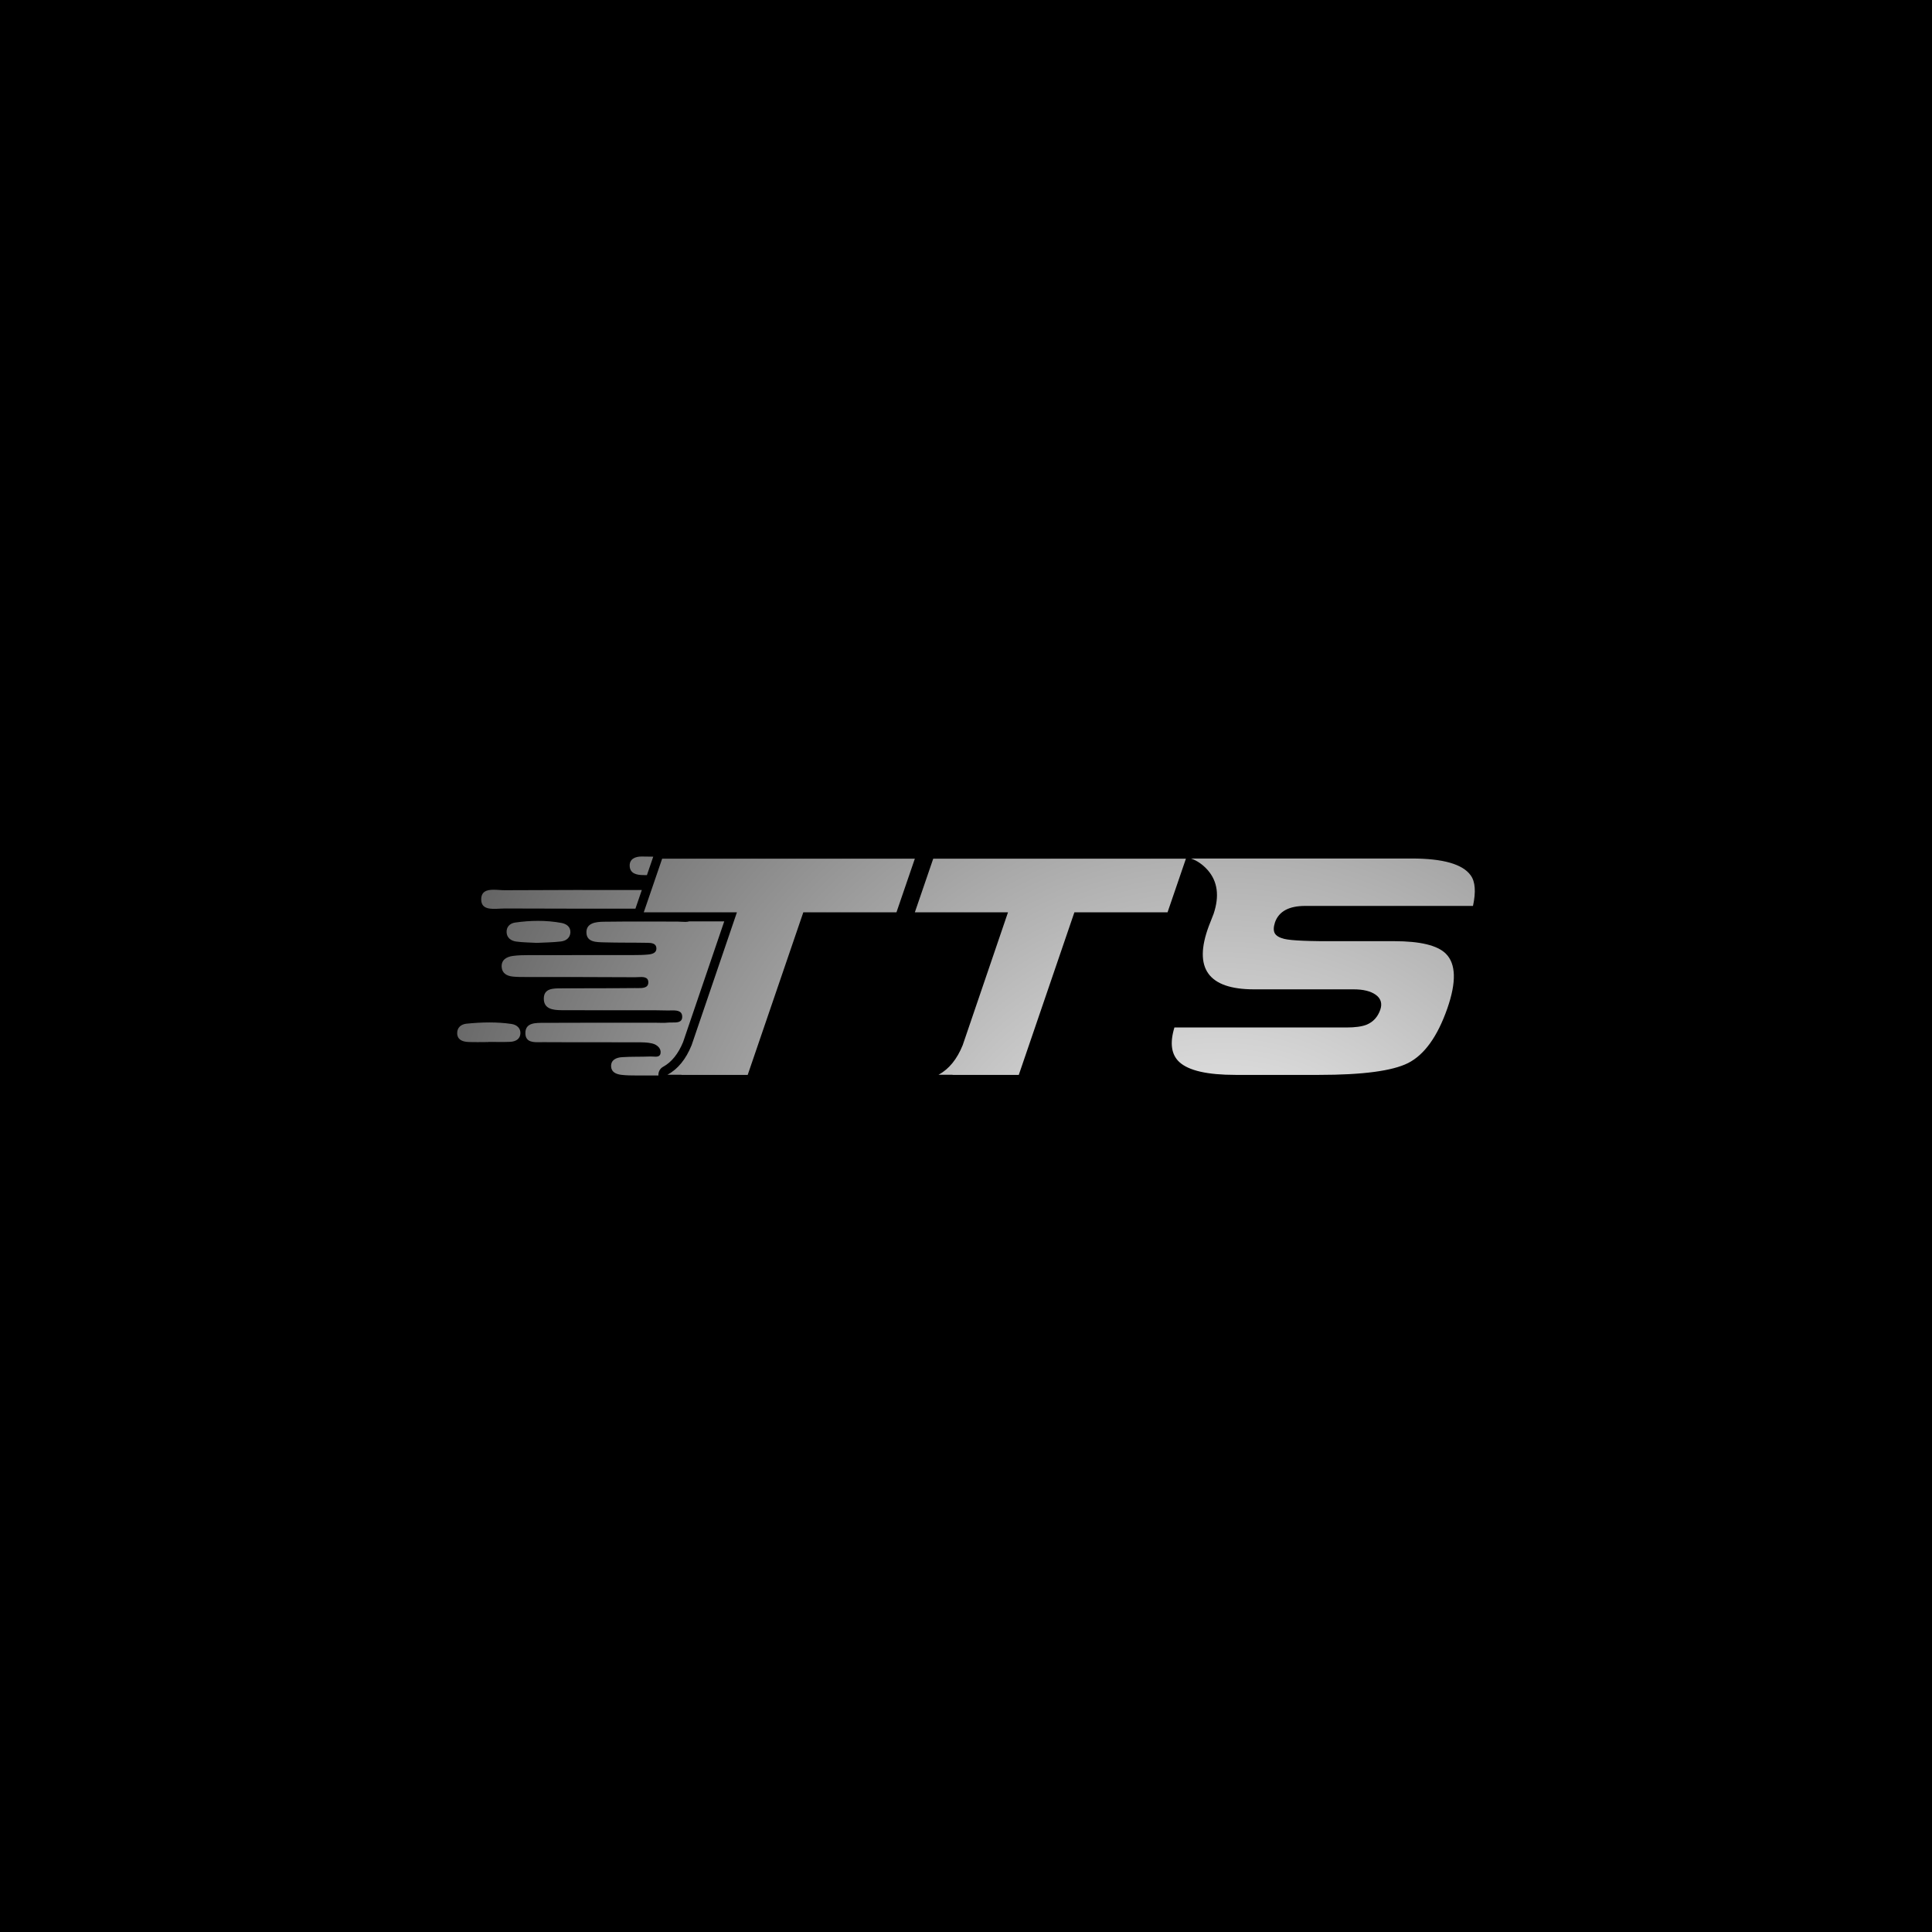
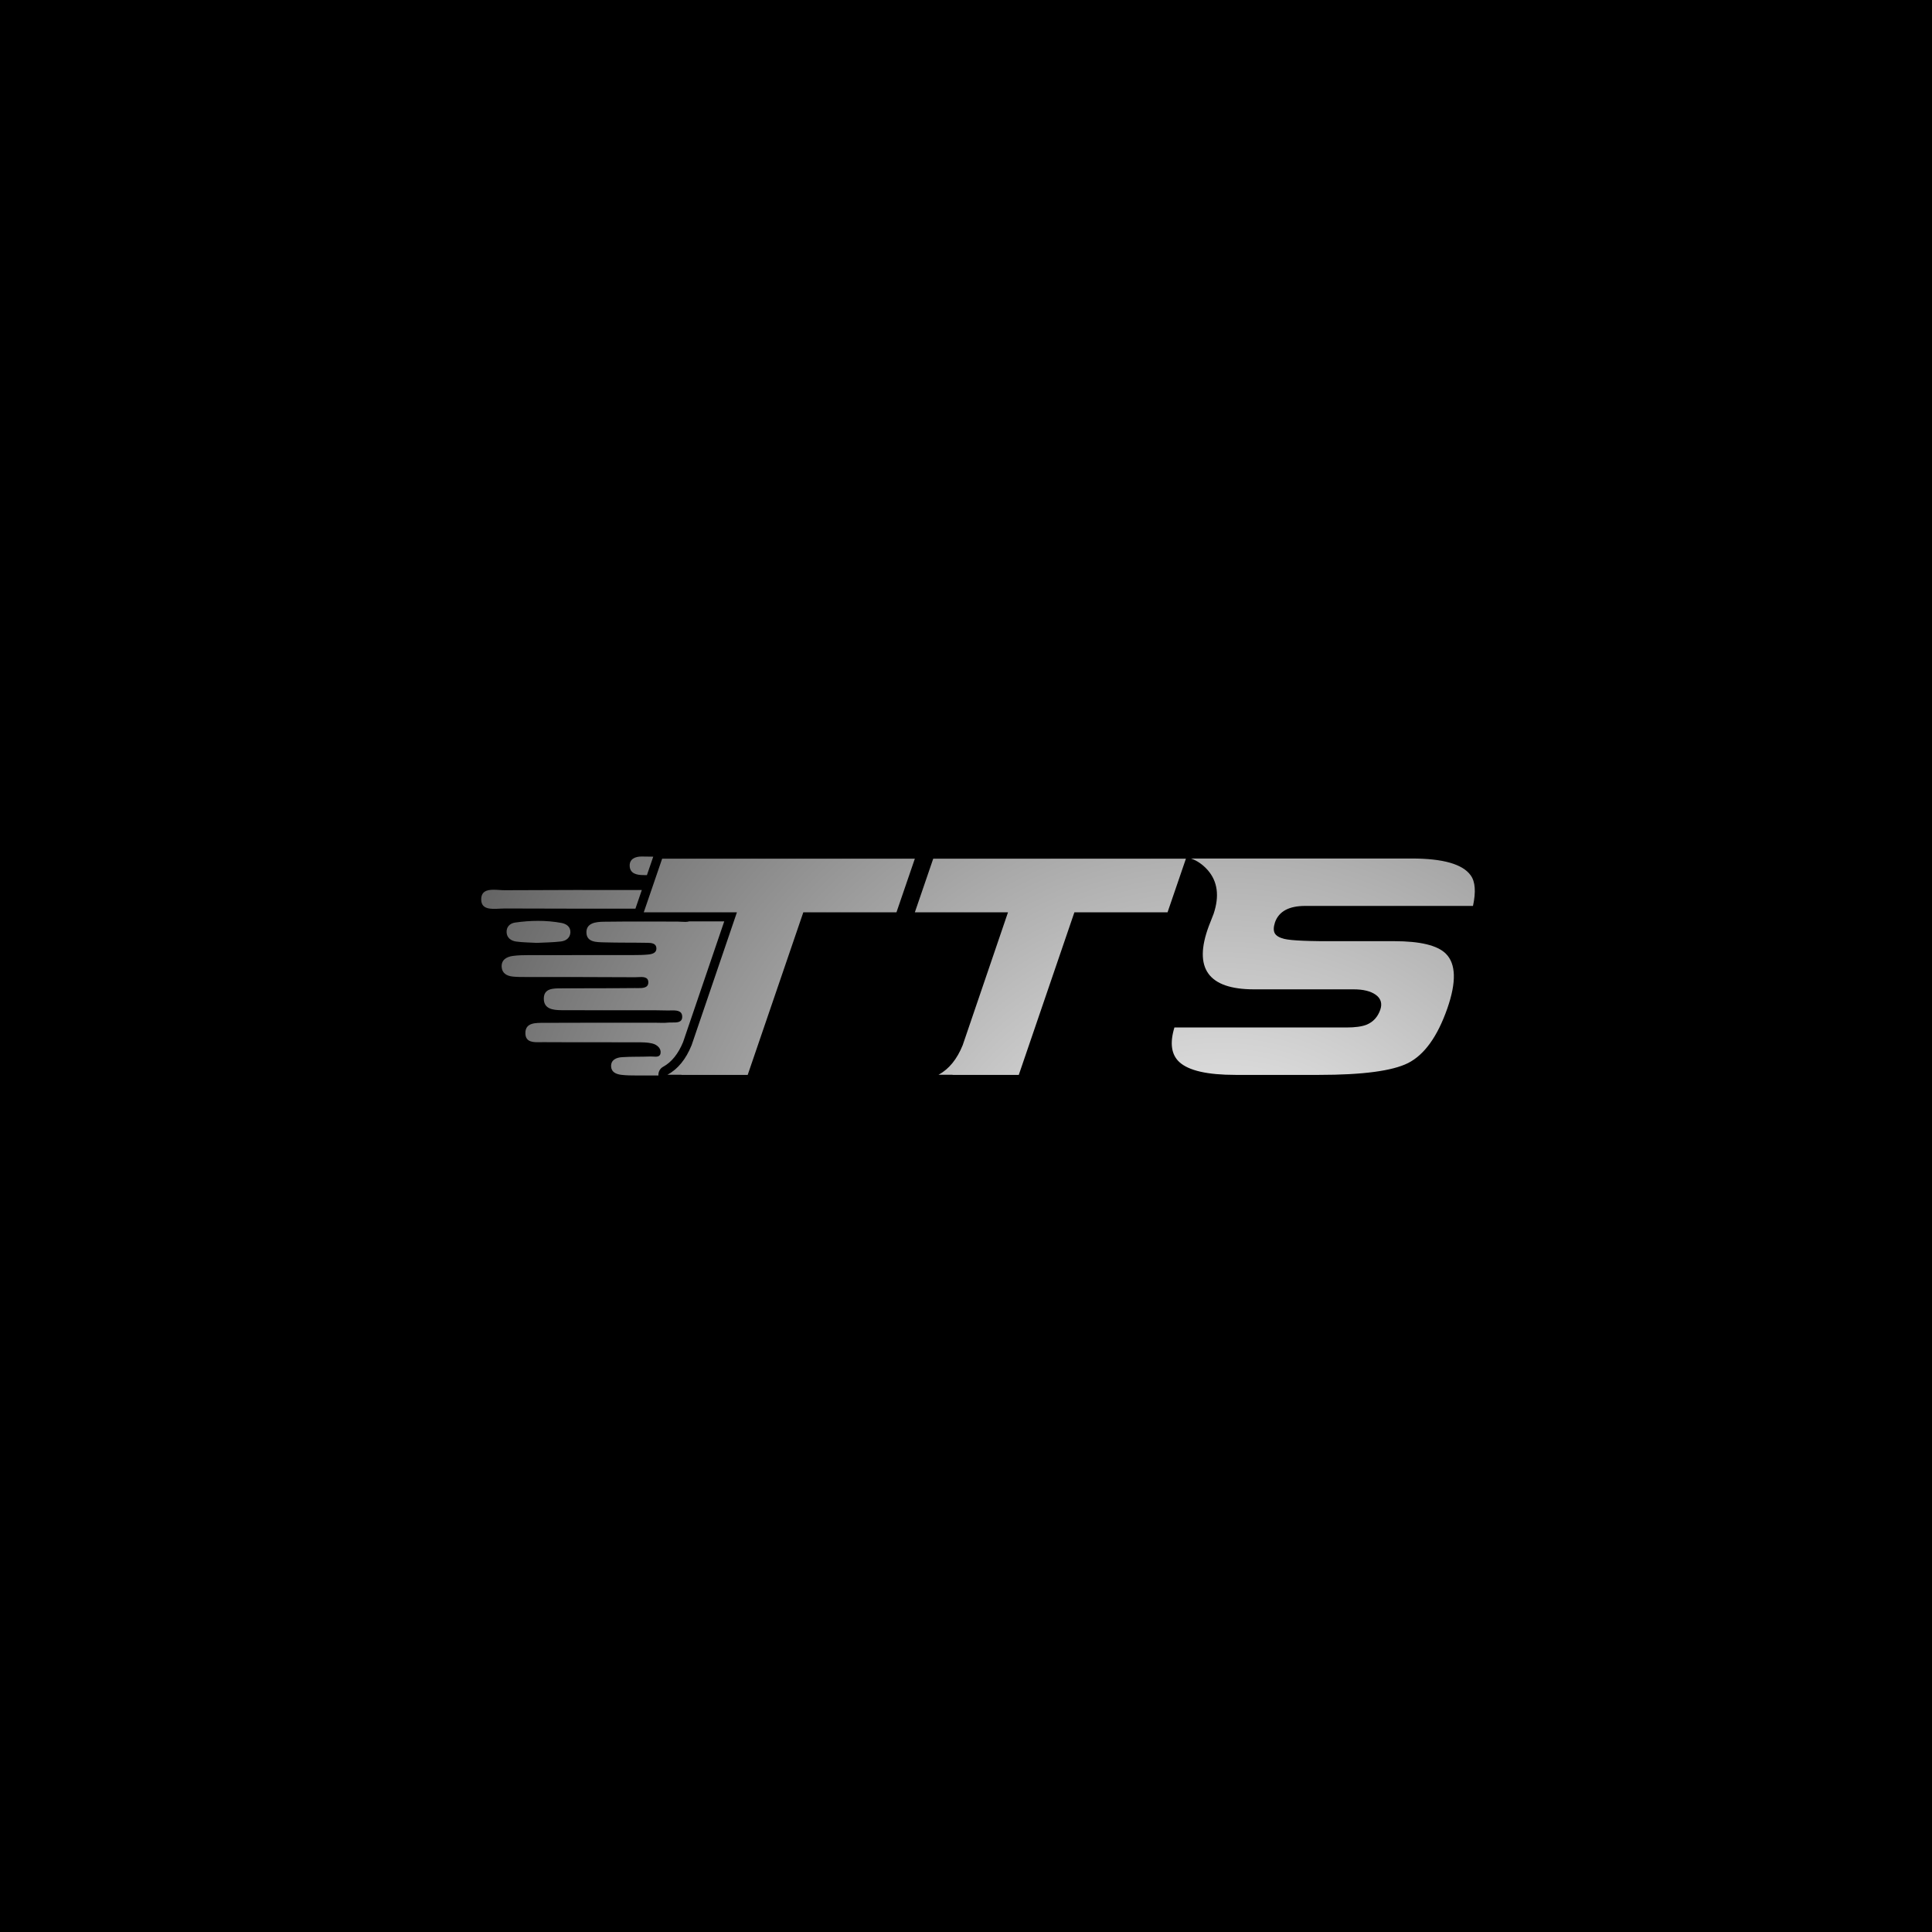
<svg xmlns="http://www.w3.org/2000/svg" viewBox="0 0 2000 2000" height="2000" width="2000" xml:space="preserve" id="svg2" version="1.1">
  <defs id="defs6">
    <clipPath id="clipPath20" clipPathUnits="userSpaceOnUse">
      <path id="path18" d="m 373.623,801.273 c 0.247,-7.447 7.669,-7.105 14.105,-6.763 v 0 c 1.413,0.075 2.777,0.15 4.01,0.143 v 0 c 33.867,-0.167 67.735,-0.113 101.611,-0.134 v 0 l 4.962,14.499 c -35.472,0.014 -70.935,0.048 -106.406,-0.181 v 0 c -1.301,-0.009 -2.759,0.088 -4.268,0.186 v 0 c -1.446,0.093 -2.941,0.186 -4.39,0.186 v 0 c -5.207,0 -9.838,-1.203 -9.624,-7.936" />
    </clipPath>
    <radialGradient id="radialGradient28" spreadMethod="pad" gradientTransform="matrix(922.4541,-535.4736,-535.4736,-922.4541,949.5801,506.9219)" gradientUnits="userSpaceOnUse" r="1" cy="0" cx="0" fy="0" fx="0">
      <stop id="stop24" offset="0" style="stop-opacity:1;stop-color:#ffffff" />
      <stop id="stop26" offset="1" style="stop-opacity:1;stop-color:#000000" />
    </radialGradient>
    <clipPath id="clipPath38" clipPathUnits="userSpaceOnUse">
      <path id="path36" d="m 535.136,784.647 c -1.803,-0.563 -4.16,-0.421 -6.399,-0.281 v 0 c -1.018,0.065 -2.01,0.129 -2.916,0.127 v 0 c -6.781,-0.022 -13.562,-0.003 -20.342,0.017 v 0 c -12.292,0.034 -24.582,0.069 -36.865,-0.138 v 0 c -5.995,-0.1 -13.507,-0.945 -13.312,-8.416 v 0 c 0.194,-7.632 7.833,-7.418 13.802,-7.599 v 0 c 11.26,-0.328 22.541,-0.148 33.801,-0.362 v 0 c 3.011,-0.054 6.552,-0.436 6.733,-4.145 v 0 c 0.181,-3.595 -3.085,-4.594 -6.17,-4.915 v 0 c -3.856,-0.402 -7.779,-0.443 -11.669,-0.443 v 0 c -27.315,-0.04 -54.631,0 -81.934,-0.054 v 0 c -3.897,-0.006 -7.826,-0.087 -11.663,-0.616 v 0 c -5.217,-0.719 -9.047,-3.2 -8.705,-8.639 v 0 c 0.302,-4.775 3.911,-6.914 8.658,-7.397 v 0 c 3.434,-0.349 6.915,-0.335 10.383,-0.335 v 0 c 28.181,-0.046 56.354,0.034 84.535,-0.175 v 0 c 0.692,-0.005 1.471,0.04 2.282,0.086 v 0 c 3.709,0.209 8.093,0.419 8.006,-4.203 v 0 c -0.087,-4.455 -4.86,-4.382 -8.765,-4.31 v 0 c -0.617,0.012 -1.212,0.024 -1.764,0.017 v 0 c -19.074,-0.22 -38.147,-0.093 -57.22,-0.207 v 0 c -6.157,-0.047 -13.279,0.04 -13.4,-7.827 v 0 c -0.107,-8.182 6.981,-9.101 13.829,-9.141 v 0 c 12.259,-0.075 24.518,-0.069 36.777,-0.062 v 0 c 5.513,0.002 11.026,0.005 16.54,10e-4 v 0 c 2.641,-0.004 5.282,0.006 7.923,0.016 v 0 c 6.9,0.024 13.8,0.049 20.687,-0.162 v 0 c 0.786,-0.026 1.651,-0.005 2.542,0.018 v 0 c 4.145,0.102 8.886,0.206 9.14,-4.539 v 0 c 0.26,-4.898 -3.952,-4.866 -7.881,-4.834 v 0 c -1.13,0.009 -2.235,0.018 -3.204,-0.089 v 0 c -2.998,-0.329 -6.063,-0.094 -9.094,-0.094 v 0 c -8.387,-0.004 -16.774,-10e-4 -25.16,0 v 0 c -20.659,0.006 -41.318,0.012 -61.972,-0.074 v 0 c -6.478,-0.033 -14.573,0.308 -14.438,-8.161 v 0 c 0.128,-7.088 6.283,-6.978 11.706,-6.868 v 0 c 0.77,0.016 1.526,0.031 2.249,0.027 v 0 c 14.081,-0.086 28.162,-0.083 42.243,-0.08 v 0 c 10.197,0.001 20.393,0.003 30.59,-0.027 v 0 c 3.871,-0.014 7.901,0.02 11.583,-0.878 v 0 c 3.936,-0.967 7.276,-3.904 6.552,-7.794 v 0 c -0.513,-2.754 -3.2,-2.587 -5.682,-2.419 v 0 c -0.741,0.049 -1.464,0.099 -2.104,0.072 v 0 c -7.351,-0.309 -14.748,-0.027 -22.085,-0.523 v 0 c -4.52,-0.302 -8.726,-2.093 -8.491,-7.25 v 0 c 0.202,-4.407 3.938,-5.99 8.008,-6.479 v 0 c 3.849,-0.463 7.773,-0.489 11.662,-0.489 v 0 c 5.695,-0.007 11.382,-0.007 17.075,-0.007 v 0 c -0.228,2.743 1.175,5.412 3.655,6.767 v 0 c 6.546,3.561 11.763,10.046 15.52,19.274 v 0 l 31.915,93.61 z" />
    </clipPath>
    <radialGradient id="radialGradient46" spreadMethod="pad" gradientTransform="matrix(922.4541,-535.4736,-535.4736,-922.4541,949.5801,506.9219)" gradientUnits="userSpaceOnUse" r="1" cy="0" cx="0" fy="0" fx="0">
      <stop id="stop42" offset="0" style="stop-opacity:1;stop-color:#ffffff" />
      <stop id="stop44" offset="1" style="stop-opacity:1;stop-color:#000000" />
    </radialGradient>
    <clipPath id="clipPath56" clipPathUnits="userSpaceOnUse">
      <path id="path54" d="m 488.895,827.495 c 0.322,-5.653 5.252,-6.841 10.314,-6.907 v 0 c 1.02,-0.014 2.04,-0.027 3.058,-0.035 v 0 l 4.91,14.333 c -2.904,0.02 -5.808,0.053 -8.712,0.114 v 0 c -0.128,0.003 -0.257,0.004 -0.385,0.004 v 0 c -4.926,0 -9.499,-1.913 -9.185,-7.509" />
    </clipPath>
    <radialGradient id="radialGradient64" spreadMethod="pad" gradientTransform="matrix(922.4541,-535.4736,-535.4736,-922.4541,949.5801,506.9219)" gradientUnits="userSpaceOnUse" r="1" cy="0" cx="0" fy="0" fx="0">
      <stop id="stop60" offset="0" style="stop-opacity:1;stop-color:#ffffff" />
      <stop id="stop62" offset="1" style="stop-opacity:1;stop-color:#000000" />
    </radialGradient>
    <clipPath id="clipPath74" clipPathUnits="userSpaceOnUse">
      <path id="path72" d="m 399.939,783.73 c -4.148,-0.589 -6.846,-3.449 -6.615,-7.624 v 0 c 0.232,-4.168 3.301,-6.538 7.399,-7.114 v 0 c 5.074,-0.711 10.268,-0.703 15.968,-1.039 v 0 c 5.905,0.308 12.375,0.34 18.749,1.087 v 0 c 4.082,0.479 7.245,2.887 7.413,7.074 v 0 c 0.172,4.269 -2.97,6.594 -7.023,7.337 v 0 c -6.008,1.1 -12.049,1.592 -18.092,1.592 v 0 c -5.939,0 -11.88,-0.475 -17.799,-1.313" />
    </clipPath>
    <radialGradient id="radialGradient82" spreadMethod="pad" gradientTransform="matrix(922.4541,-535.4736,-535.4736,-922.4541,949.5801,506.9219)" gradientUnits="userSpaceOnUse" r="1" cy="0" cx="0" fy="0" fx="0">
      <stop id="stop78" offset="0" style="stop-opacity:1;stop-color:#ffffff" />
      <stop id="stop80" offset="1" style="stop-opacity:1;stop-color:#000000" />
    </radialGradient>
    <clipPath id="clipPath92" clipPathUnits="userSpaceOnUse">
      <path id="path90" d="m 362.157,705.21 c -4.169,-0.422 -7.211,-3.006 -7.2,-7.254 v 0 c 0.016,-5.144 3.969,-6.745 8.678,-6.95 v 0 c 5.182,-0.225 10.386,-0.05 15.58,-0.05 v 0 c 0,0.036 0.001,0.071 0.001,0.107 v 0 c 5.624,0 11.258,-0.183 16.869,0.06 v 0 c 4.287,0.186 7.711,2.18 7.963,6.419 v 0 c 0.247,4.164 -2.827,6.867 -6.972,7.468 v 0 c -5.683,0.827 -11.394,1.173 -17.107,1.173 v 0 c -5.942,0 -11.887,-0.374 -17.812,-0.973" />
    </clipPath>
    <radialGradient id="radialGradient100" spreadMethod="pad" gradientTransform="matrix(922.4541,-535.4736,-535.4736,-922.4541,949.5801,506.9219)" gradientUnits="userSpaceOnUse" r="1" cy="0" cx="0" fy="0" fx="0">
      <stop id="stop96" offset="0" style="stop-opacity:1;stop-color:#ffffff" />
      <stop id="stop98" offset="1" style="stop-opacity:1;stop-color:#000000" />
    </radialGradient>
    <clipPath id="clipPath110" clipPathUnits="userSpaceOnUse">
      <path id="path108" d="m 609.659,833.337 h -95.561 l -4.399,-12.837 -3.938,-11.488 -4.976,-14.506 -0.966,-2.817 h 37.872 34.452 L 536.98,688.583 c -4.406,-10.932 -10.656,-18.604 -18.757,-23.01 v 0 h 10.857 v -0.114 h 4.769 46.664 l 43.183,126.23 h 72.316 l 14.279,41.648 z" />
    </clipPath>
    <radialGradient id="radialGradient118" spreadMethod="pad" gradientTransform="matrix(922.4541,-535.4736,-535.4736,-922.4541,949.5801,506.9219)" gradientUnits="userSpaceOnUse" r="1" cy="0" cx="0" fy="0" fx="0">
      <stop id="stop114" offset="0" style="stop-opacity:1;stop-color:#ffffff" />
      <stop id="stop116" offset="1" style="stop-opacity:1;stop-color:#000000" />
    </radialGradient>
    <clipPath id="clipPath128" clipPathUnits="userSpaceOnUse">
      <path id="path126" d="m 724.562,833.337 -14.271,-41.648 h 72.317 L 747.451,688.583 c -4.407,-10.932 -10.656,-18.604 -18.758,-23.01 v 0 h 10.85 v -0.114 h 51.44 l 43.177,126.23 h 72.324 l 14.271,41.648 z" />
    </clipPath>
    <radialGradient id="radialGradient136" spreadMethod="pad" gradientTransform="matrix(922.4541,-535.4736,-535.4736,-922.4541,949.5801,506.9219)" gradientUnits="userSpaceOnUse" r="1" cy="0" cx="0" fy="0" fx="0">
      <stop id="stop132" offset="0" style="stop-opacity:1;stop-color:#ffffff" />
      <stop id="stop134" offset="1" style="stop-opacity:1;stop-color:#000000" />
    </radialGradient>
    <clipPath id="clipPath146" clipPathUnits="userSpaceOnUse">
      <path id="path144" d="m 924.664,833.457 c 4.796,-1.656 9.121,-4.641 12.978,-8.966 v 0 c 7.705,-8.813 9.242,-20.14 4.6,-33.982 v 0 c -0.234,-0.47 -1.495,-3.696 -3.776,-9.671 v 0 c -12.111,-32.641 -0.396,-48.957 35.156,-48.957 v 0 h 77.279 c 7.471,0 13.171,-1.382 17.102,-4.132 v 0 c 4.091,-2.911 5.312,-6.808 3.662,-11.676 v 0 c -1.973,-5.667 -5.547,-9.557 -10.737,-11.683 v 0 c -3.622,-1.415 -8.813,-2.125 -15.574,-2.125 v 0 H 911.808 c -3.702,-12.194 -2.401,-21.159 3.89,-26.9 v 0 c 7.237,-6.607 21.749,-9.906 43.532,-9.906 v 0 h 64.885 c 33.902,0 56.945,3.065 69.137,9.201 v 0 c 12.663,6.446 22.809,20.569 30.436,42.353 v 0 c 7.155,20.528 6.766,34.725 -1.181,42.592 v 0 c -6.526,6.444 -19.899,9.671 -40.112,9.671 v 0 h -42.586 c -22.97,-0.161 -37.202,0.429 -42.707,1.77 v 0 c -3.857,0.946 -6.332,2.435 -7.431,4.48 v 0 c -1.026,1.965 -0.945,4.762 0.235,8.377 v 0 c 2.984,8.497 10.809,12.743 23.472,12.743 v 0 h 130.247 c 2.361,10.93 1.772,18.838 -1.77,23.713 v 0 c -6.21,8.733 -21.468,13.098 -45.772,13.098 v 0 z" />
    </clipPath>
    <radialGradient id="radialGradient154" spreadMethod="pad" gradientTransform="matrix(922.4541,-535.4736,-535.4736,-922.4541,949.5801,506.9219)" gradientUnits="userSpaceOnUse" r="1" cy="0" cx="0" fy="0" fx="0">
      <stop id="stop150" offset="0" style="stop-opacity:1;stop-color:#ffffff" />
      <stop id="stop152" offset="1" style="stop-opacity:1;stop-color:#000000" />
    </radialGradient>
  </defs>
  <g transform="matrix(1.333333,0,0,-1.333333,0,2000)" id="g10">
    <path id="path12" style="fill:#000000;fill-opacity:1;fill-rule:nonzero;stroke:none" d="M 0,0 H 1500 V 1500 H 0 Z" />
    <g id="g14">
      <g clip-path="url(#clipPath20)" id="g16">
        <g id="g22">
          <path id="path30" style="fill:url(#radialGradient28);stroke:none" d="m 373.623,801.273 c 0.247,-7.447 7.669,-7.105 14.105,-6.763 v 0 c 1.413,0.075 2.777,0.15 4.01,0.143 v 0 c 33.867,-0.167 67.735,-0.113 101.611,-0.134 v 0 l 4.962,14.499 c -35.472,0.014 -70.935,0.048 -106.406,-0.181 v 0 c -1.301,-0.009 -2.759,0.088 -4.268,0.186 v 0 c -1.446,0.093 -2.941,0.186 -4.39,0.186 v 0 c -5.207,0 -9.838,-1.203 -9.624,-7.936" />
        </g>
      </g>
    </g>
    <g id="g32">
      <g clip-path="url(#clipPath38)" id="g34">
        <g id="g40">
          <path id="path48" style="fill:url(#radialGradient46);stroke:none" d="m 535.136,784.647 c -1.803,-0.563 -4.16,-0.421 -6.399,-0.281 v 0 c -1.018,0.065 -2.01,0.129 -2.916,0.127 v 0 c -6.781,-0.022 -13.562,-0.003 -20.342,0.017 v 0 c -12.292,0.034 -24.582,0.069 -36.865,-0.138 v 0 c -5.995,-0.1 -13.507,-0.945 -13.312,-8.416 v 0 c 0.194,-7.632 7.833,-7.418 13.802,-7.599 v 0 c 11.26,-0.328 22.541,-0.148 33.801,-0.362 v 0 c 3.011,-0.054 6.552,-0.436 6.733,-4.145 v 0 c 0.181,-3.595 -3.085,-4.594 -6.17,-4.915 v 0 c -3.856,-0.402 -7.779,-0.443 -11.669,-0.443 v 0 c -27.315,-0.04 -54.631,0 -81.934,-0.054 v 0 c -3.897,-0.006 -7.826,-0.087 -11.663,-0.616 v 0 c -5.217,-0.719 -9.047,-3.2 -8.705,-8.639 v 0 c 0.302,-4.775 3.911,-6.914 8.658,-7.397 v 0 c 3.434,-0.349 6.915,-0.335 10.383,-0.335 v 0 c 28.181,-0.046 56.354,0.034 84.535,-0.175 v 0 c 0.692,-0.005 1.471,0.04 2.282,0.086 v 0 c 3.709,0.209 8.093,0.419 8.006,-4.203 v 0 c -0.087,-4.455 -4.86,-4.382 -8.765,-4.31 v 0 c -0.617,0.012 -1.212,0.024 -1.764,0.017 v 0 c -19.074,-0.22 -38.147,-0.093 -57.22,-0.207 v 0 c -6.157,-0.047 -13.279,0.04 -13.4,-7.827 v 0 c -0.107,-8.182 6.981,-9.101 13.829,-9.141 v 0 c 12.259,-0.075 24.518,-0.069 36.777,-0.062 v 0 c 5.513,0.002 11.026,0.005 16.54,10e-4 v 0 c 2.641,-0.004 5.282,0.006 7.923,0.016 v 0 c 6.9,0.024 13.8,0.049 20.687,-0.162 v 0 c 0.786,-0.026 1.651,-0.005 2.542,0.018 v 0 c 4.145,0.102 8.886,0.206 9.14,-4.539 v 0 c 0.26,-4.898 -3.952,-4.866 -7.881,-4.834 v 0 c -1.13,0.009 -2.235,0.018 -3.204,-0.089 v 0 c -2.998,-0.329 -6.063,-0.094 -9.094,-0.094 v 0 c -8.387,-0.004 -16.774,-10e-4 -25.16,0 v 0 c -20.659,0.006 -41.318,0.012 -61.972,-0.074 v 0 c -6.478,-0.033 -14.573,0.308 -14.438,-8.161 v 0 c 0.128,-7.088 6.283,-6.978 11.706,-6.868 v 0 c 0.77,0.016 1.526,0.031 2.249,0.027 v 0 c 14.081,-0.086 28.162,-0.083 42.243,-0.08 v 0 c 10.197,0.001 20.393,0.003 30.59,-0.027 v 0 c 3.871,-0.014 7.901,0.02 11.583,-0.878 v 0 c 3.936,-0.967 7.276,-3.904 6.552,-7.794 v 0 c -0.513,-2.754 -3.2,-2.587 -5.682,-2.419 v 0 c -0.741,0.049 -1.464,0.099 -2.104,0.072 v 0 c -7.351,-0.309 -14.748,-0.027 -22.085,-0.523 v 0 c -4.52,-0.302 -8.726,-2.093 -8.491,-7.25 v 0 c 0.202,-4.407 3.938,-5.99 8.008,-6.479 v 0 c 3.849,-0.463 7.773,-0.489 11.662,-0.489 v 0 c 5.695,-0.007 11.382,-0.007 17.075,-0.007 v 0 c -0.228,2.743 1.175,5.412 3.655,6.767 v 0 c 6.546,3.561 11.763,10.046 15.52,19.274 v 0 l 31.915,93.61 z" />
        </g>
      </g>
    </g>
    <g id="g50">
      <g clip-path="url(#clipPath56)" id="g52">
        <g id="g58">
          <path id="path66" style="fill:url(#radialGradient64);stroke:none" d="m 488.895,827.495 c 0.322,-5.653 5.252,-6.841 10.314,-6.907 v 0 c 1.02,-0.014 2.04,-0.027 3.058,-0.035 v 0 l 4.91,14.333 c -2.904,0.02 -5.808,0.053 -8.712,0.114 v 0 c -0.128,0.003 -0.257,0.004 -0.385,0.004 v 0 c -4.926,0 -9.499,-1.913 -9.185,-7.509" />
        </g>
      </g>
    </g>
    <g id="g68">
      <g clip-path="url(#clipPath74)" id="g70">
        <g id="g76">
          <path id="path84" style="fill:url(#radialGradient82);stroke:none" d="m 399.939,783.73 c -4.148,-0.589 -6.846,-3.449 -6.615,-7.624 v 0 c 0.232,-4.168 3.301,-6.538 7.399,-7.114 v 0 c 5.074,-0.711 10.268,-0.703 15.968,-1.039 v 0 c 5.905,0.308 12.375,0.34 18.749,1.087 v 0 c 4.082,0.479 7.245,2.887 7.413,7.074 v 0 c 0.172,4.269 -2.97,6.594 -7.023,7.337 v 0 c -6.008,1.1 -12.049,1.592 -18.092,1.592 v 0 c -5.939,0 -11.88,-0.475 -17.799,-1.313" />
        </g>
      </g>
    </g>
    <g id="g86">
      <g clip-path="url(#clipPath92)" id="g88">
        <g id="g94">
-           <path id="path102" style="fill:url(#radialGradient100);stroke:none" d="m 362.157,705.21 c -4.169,-0.422 -7.211,-3.006 -7.2,-7.254 v 0 c 0.016,-5.144 3.969,-6.745 8.678,-6.95 v 0 c 5.182,-0.225 10.386,-0.05 15.58,-0.05 v 0 c 0,0.036 0.001,0.071 0.001,0.107 v 0 c 5.624,0 11.258,-0.183 16.869,0.06 v 0 c 4.287,0.186 7.711,2.18 7.963,6.419 v 0 c 0.247,4.164 -2.827,6.867 -6.972,7.468 v 0 c -5.683,0.827 -11.394,1.173 -17.107,1.173 v 0 c -5.942,0 -11.887,-0.374 -17.812,-0.973" />
+           <path id="path102" d="m 362.157,705.21 c -4.169,-0.422 -7.211,-3.006 -7.2,-7.254 v 0 c 0.016,-5.144 3.969,-6.745 8.678,-6.95 v 0 c 5.182,-0.225 10.386,-0.05 15.58,-0.05 v 0 c 0,0.036 0.001,0.071 0.001,0.107 v 0 c 5.624,0 11.258,-0.183 16.869,0.06 v 0 c 4.287,0.186 7.711,2.18 7.963,6.419 v 0 c 0.247,4.164 -2.827,6.867 -6.972,7.468 v 0 c -5.683,0.827 -11.394,1.173 -17.107,1.173 v 0 c -5.942,0 -11.887,-0.374 -17.812,-0.973" />
        </g>
      </g>
    </g>
    <g id="g104">
      <g clip-path="url(#clipPath110)" id="g106">
        <g id="g112">
          <path id="path120" style="fill:url(#radialGradient118);stroke:none" d="m 609.659,833.337 h -95.561 l -4.399,-12.837 -3.938,-11.488 -4.976,-14.506 -0.966,-2.817 h 37.872 34.452 L 536.98,688.583 c -4.406,-10.932 -10.656,-18.604 -18.757,-23.01 v 0 h 10.857 v -0.114 h 4.769 46.664 l 43.183,126.23 h 72.316 l 14.279,41.648 z" />
        </g>
      </g>
    </g>
    <g id="g122">
      <g clip-path="url(#clipPath128)" id="g124">
        <g id="g130">
          <path id="path138" style="fill:url(#radialGradient136);stroke:none" d="m 724.562,833.337 -14.271,-41.648 h 72.317 L 747.451,688.583 c -4.407,-10.932 -10.656,-18.604 -18.758,-23.01 v 0 h 10.85 v -0.114 h 51.44 l 43.177,126.23 h 72.324 l 14.271,41.648 z" />
        </g>
      </g>
    </g>
    <g id="g140">
      <g clip-path="url(#clipPath146)" id="g142">
        <g id="g148">
          <path id="path156" style="fill:url(#radialGradient154);stroke:none" d="m 924.664,833.457 c 4.796,-1.656 9.121,-4.641 12.978,-8.966 v 0 c 7.705,-8.813 9.242,-20.14 4.6,-33.982 v 0 c -0.234,-0.47 -1.495,-3.696 -3.776,-9.671 v 0 c -12.111,-32.641 -0.396,-48.957 35.156,-48.957 v 0 h 77.279 c 7.471,0 13.171,-1.382 17.102,-4.132 v 0 c 4.091,-2.911 5.312,-6.808 3.662,-11.676 v 0 c -1.973,-5.667 -5.547,-9.557 -10.737,-11.683 v 0 c -3.622,-1.415 -8.813,-2.125 -15.574,-2.125 v 0 H 911.808 c -3.702,-12.194 -2.401,-21.159 3.89,-26.9 v 0 c 7.237,-6.607 21.749,-9.906 43.532,-9.906 v 0 h 64.885 c 33.902,0 56.945,3.065 69.137,9.201 v 0 c 12.663,6.446 22.809,20.569 30.436,42.353 v 0 c 7.155,20.528 6.766,34.725 -1.181,42.592 v 0 c -6.526,6.444 -19.899,9.671 -40.112,9.671 v 0 h -42.586 c -22.97,-0.161 -37.202,0.429 -42.707,1.77 v 0 c -3.857,0.946 -6.332,2.435 -7.431,4.48 v 0 c -1.026,1.965 -0.945,4.762 0.235,8.377 v 0 c 2.984,8.497 10.809,12.743 23.472,12.743 v 0 h 130.247 c 2.361,10.93 1.772,18.838 -1.77,23.713 v 0 c -6.21,8.733 -21.468,13.098 -45.772,13.098 v 0 z" />
        </g>
      </g>
    </g>
  </g>
</svg>
